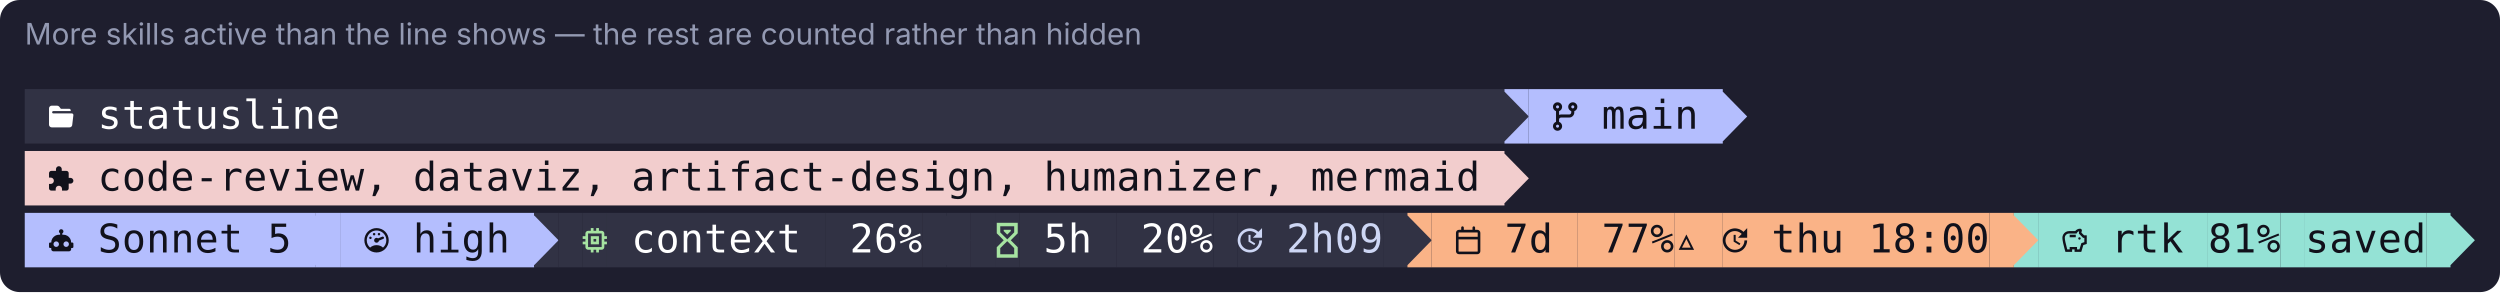
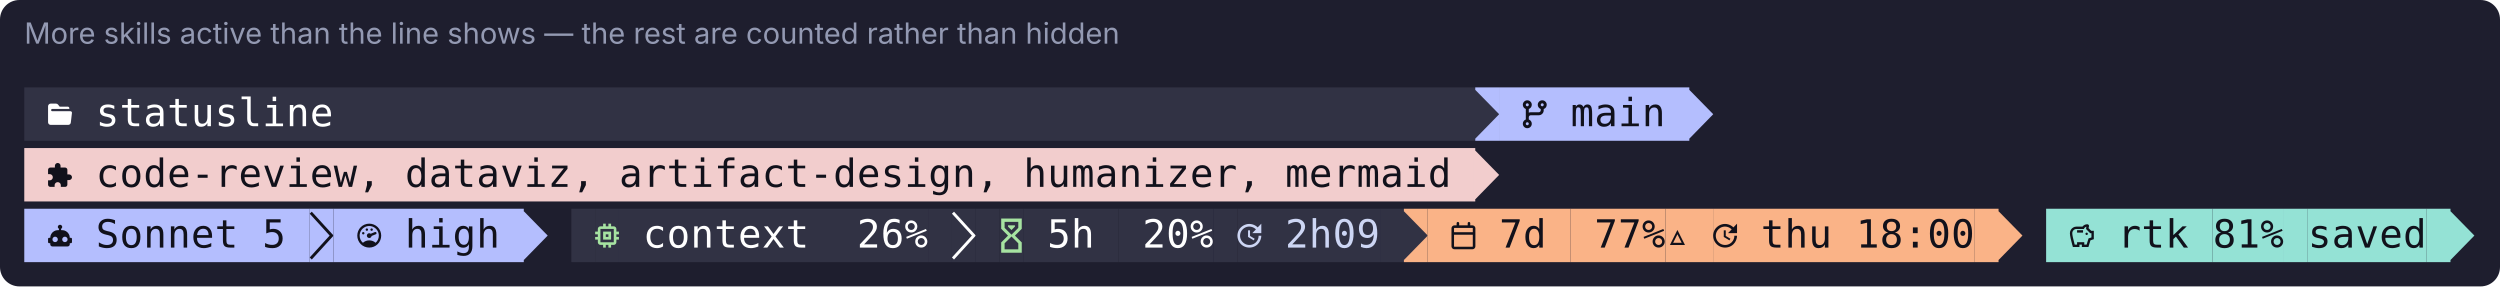
- <svg xmlns="http://www.w3.org/2000/svg" width="1010" height="118" viewBox="0 0 1010 118" role="img" aria-label="More skills active than the line shows — the rest are counted rather than hidden">
-   <rect width="1010" height="118" rx="8" fill="#1e1e2e" />
+ <svg xmlns="http://www.w3.org/2000/svg" width="1030" height="118" viewBox="0 0 1030 118" role="img" aria-label="More skills active than the line shows — the rest are counted rather than hidden">
+   <rect width="1030" height="118" rx="8" fill="#1e1e2e" />
  <text x="10" y="18" font-family="-apple-system,Segoe UI,system-ui,sans-serif" font-size="12" fill="#9399b2">More skills active than the line shows — the rest are counted rather than hidden</text>
  <rect x="10.00" y="36" width="597.80" height="22" fill="rgb(49,50,68)" />
  <path d="M133 1134H400Q466 1134 507 1080L576 989Q582 981 591 981H991Q1022 981 1045 959Q1068 936 1067 905V867H210Q187 867 170.0 850.0Q153 833 153 810Q153 786 170.0 769.0Q187 752 210 752H1123Q1154 752 1177 730Q1200 707 1199 676Q1199 670 1199 667L1144 200Q1144 144 1105.0 105.0Q1066 66 1010 66H133Q78 66 39.0 105.0Q0 144 0 200V1000Q0 1056 39.0 1095.0Q78 1134 133 1134Z" fill="rgb(255,255,255)" transform="translate(19.80 52.00) scale(0.00821 -0.00821)" />
  <text x="44.30" y="52" text-anchor="middle" font-family="ui-monospace,SFMono-Regular,Menlo,Consolas,monospace" font-size="16" fill="rgb(255,255,255)">s</text>
  <text x="54.10" y="52" text-anchor="middle" font-family="ui-monospace,SFMono-Regular,Menlo,Consolas,monospace" font-size="16" fill="rgb(255,255,255)">t</text>
  <text x="63.90" y="52" text-anchor="middle" font-family="ui-monospace,SFMono-Regular,Menlo,Consolas,monospace" font-size="16" fill="rgb(255,255,255)">a</text>
  <text x="73.70" y="52" text-anchor="middle" font-family="ui-monospace,SFMono-Regular,Menlo,Consolas,monospace" font-size="16" fill="rgb(255,255,255)">t</text>
  <text x="83.50" y="52" text-anchor="middle" font-family="ui-monospace,SFMono-Regular,Menlo,Consolas,monospace" font-size="16" fill="rgb(255,255,255)">u</text>
  <text x="93.30" y="52" text-anchor="middle" font-family="ui-monospace,SFMono-Regular,Menlo,Consolas,monospace" font-size="16" fill="rgb(255,255,255)">s</text>
  <text x="103.10" y="52" text-anchor="middle" font-family="ui-monospace,SFMono-Regular,Menlo,Consolas,monospace" font-size="16" fill="rgb(255,255,255)">l</text>
  <text x="112.90" y="52" text-anchor="middle" font-family="ui-monospace,SFMono-Regular,Menlo,Consolas,monospace" font-size="16" fill="rgb(255,255,255)">i</text>
  <text x="122.70" y="52" text-anchor="middle" font-family="ui-monospace,SFMono-Regular,Menlo,Consolas,monospace" font-size="16" fill="rgb(255,255,255)">n</text>
  <text x="132.50" y="52" text-anchor="middle" font-family="ui-monospace,SFMono-Regular,Menlo,Consolas,monospace" font-size="16" fill="rgb(255,255,255)">e</text>
  <rect x="607.80" y="36" width="9.80" height="22" fill="rgb(180,190,254)" />
  <path d="M-72 1812H13L1200 602L13 -612H-72Z" fill="rgb(49,50,68)" transform="translate(607.80 52.00) scale(0.00821 -0.00821)" />
  <rect x="617.60" y="36" width="78.40" height="22" fill="rgb(180,190,254)" />
  <path d="M750 1076Q750 1168 816.0 1234.0Q882 1300 975.0 1300.0Q1068 1300 1134.0 1234.0Q1200 1168 1200 1076Q1200 1004 1158 944Q1116 886 1049 864V800Q1049 698 976 624Q903 550 800 550H400Q359 550 329 522Q299 492 300 450V338Q366 314 408.0 256.0Q450 198 450 126Q450 32 384.0 -34.0Q318 -100 225 -100Q132 -100 66 -34Q0 32 0 126Q0 198 42.0 256.0Q84 314 150 338V864Q84 888 42.0 946.0Q0 1004 0 1076Q0 1168 66.0 1234.0Q132 1300 225.0 1300.0Q318 1300 384.0 1234.0Q450 1168 450 1076Q450 1004 408.0 946.0Q366 888 300 864V680Q348 700 400 700H800Q841 700 871.0 730.0Q901 760 900 800V864Q834 888 792.0 946.0Q750 1004 750 1076ZM225 1000Q255 1000 277.0 1022.0Q299 1044 300 1076Q300 1106 278.0 1128.0Q256 1150 225.0 1150.0Q194 1150 172.0 1128.0Q150 1106 150.0 1075.0Q150 1044 172.0 1022.0Q194 1000 225 1000ZM975 1000Q1005 1000 1027.0 1022.0Q1049 1044 1049.0 1075.0Q1049 1106 1028 1128Q1006 1150 975.0 1150.0Q944 1150 922.0 1128.0Q900 1106 900.0 1075.0Q900 1044 922.0 1022.0Q944 1000 975 1000ZM225 50Q255 50 277 72Q299 94 300 126Q300 156 278.0 178.0Q256 200 225.0 200.0Q194 200 172.0 178.0Q150 156 150.0 125.0Q150 94 172.0 72.0Q194 50 225 50Z" fill="rgb(17,17,27)" transform="translate(627.40 52.00) scale(0.00821 -0.00821)" />
  <text x="651.90" y="52" text-anchor="middle" font-family="ui-monospace,SFMono-Regular,Menlo,Consolas,monospace" font-size="16" fill="rgb(17,17,27)">m</text>
  <text x="661.70" y="52" text-anchor="middle" font-family="ui-monospace,SFMono-Regular,Menlo,Consolas,monospace" font-size="16" fill="rgb(17,17,27)">a</text>
  <text x="671.50" y="52" text-anchor="middle" font-family="ui-monospace,SFMono-Regular,Menlo,Consolas,monospace" font-size="16" fill="rgb(17,17,27)">i</text>
  <text x="681.30" y="52" text-anchor="middle" font-family="ui-monospace,SFMono-Regular,Menlo,Consolas,monospace" font-size="16" fill="rgb(17,17,27)">n</text>
  <path d="M-72 1812H13L1200 602L13 -612H-72Z" fill="rgb(180,190,254)" transform="translate(696.00 52.00) scale(0.00821 -0.00821)" />
  <rect x="10.00" y="61" width="597.80" height="22" fill="rgb(242,205,205)" />
  <path d="M1055 626H969V857Q969 903 935.5 936.5Q902 970 857 970H627V1056Q627 1115 585.5 1157.5Q544 1200 485.0 1200.0Q426 1200 384.5 1157.0Q343 1114 343 1056V970H113Q67 970 33.5 936.5Q0 903 0 857V640H86Q150 640 194.5 594.5Q239 549 239.0 484.5Q239 420 194.5 374.5Q150 329 86 329H0V112Q0 66 33.5 33.0Q67 0 113 0H329V86Q329 150 375.0 194.0Q421 238 485.0 238.0Q549 238 594.5 194.0Q640 150 640 86V0H857Q903 0 936.0 33.5Q969 67 969 112V343H1055Q1114 343 1157.0 384.5Q1200 426 1200.0 484.5Q1200 543 1157.0 584.5Q1114 626 1055 626Z" fill="rgb(17,17,27)" transform="translate(19.80 77.00) scale(0.00821 -0.00821)" />
  <text x="44.30" y="77" text-anchor="middle" font-family="ui-monospace,SFMono-Regular,Menlo,Consolas,monospace" font-size="16" fill="rgb(17,17,27)">c</text>
  <text x="54.10" y="77" text-anchor="middle" font-family="ui-monospace,SFMono-Regular,Menlo,Consolas,monospace" font-size="16" fill="rgb(17,17,27)">o</text>
  <text x="63.90" y="77" text-anchor="middle" font-family="ui-monospace,SFMono-Regular,Menlo,Consolas,monospace" font-size="16" fill="rgb(17,17,27)">d</text>
  <text x="73.70" y="77" text-anchor="middle" font-family="ui-monospace,SFMono-Regular,Menlo,Consolas,monospace" font-size="16" fill="rgb(17,17,27)">e</text>
  <text x="83.50" y="77" text-anchor="middle" font-family="ui-monospace,SFMono-Regular,Menlo,Consolas,monospace" font-size="16" fill="rgb(17,17,27)">-</text>
  <text x="93.30" y="77" text-anchor="middle" font-family="ui-monospace,SFMono-Regular,Menlo,Consolas,monospace" font-size="16" fill="rgb(17,17,27)">r</text>
  <text x="103.10" y="77" text-anchor="middle" font-family="ui-monospace,SFMono-Regular,Menlo,Consolas,monospace" font-size="16" fill="rgb(17,17,27)">e</text>
  <text x="112.90" y="77" text-anchor="middle" font-family="ui-monospace,SFMono-Regular,Menlo,Consolas,monospace" font-size="16" fill="rgb(17,17,27)">v</text>
  <text x="122.70" y="77" text-anchor="middle" font-family="ui-monospace,SFMono-Regular,Menlo,Consolas,monospace" font-size="16" fill="rgb(17,17,27)">i</text>
  <text x="132.50" y="77" text-anchor="middle" font-family="ui-monospace,SFMono-Regular,Menlo,Consolas,monospace" font-size="16" fill="rgb(17,17,27)">e</text>
  <text x="142.30" y="77" text-anchor="middle" font-family="ui-monospace,SFMono-Regular,Menlo,Consolas,monospace" font-size="16" fill="rgb(17,17,27)">w</text>
  <text x="152.10" y="77" text-anchor="middle" font-family="ui-monospace,SFMono-Regular,Menlo,Consolas,monospace" font-size="16" fill="rgb(17,17,27)">,</text>
  <text x="171.70" y="77" text-anchor="middle" font-family="ui-monospace,SFMono-Regular,Menlo,Consolas,monospace" font-size="16" fill="rgb(17,17,27)">d</text>
  <text x="181.50" y="77" text-anchor="middle" font-family="ui-monospace,SFMono-Regular,Menlo,Consolas,monospace" font-size="16" fill="rgb(17,17,27)">a</text>
  <text x="191.30" y="77" text-anchor="middle" font-family="ui-monospace,SFMono-Regular,Menlo,Consolas,monospace" font-size="16" fill="rgb(17,17,27)">t</text>
  <text x="201.10" y="77" text-anchor="middle" font-family="ui-monospace,SFMono-Regular,Menlo,Consolas,monospace" font-size="16" fill="rgb(17,17,27)">a</text>
  <text x="210.90" y="77" text-anchor="middle" font-family="ui-monospace,SFMono-Regular,Menlo,Consolas,monospace" font-size="16" fill="rgb(17,17,27)">v</text>
  <text x="220.70" y="77" text-anchor="middle" font-family="ui-monospace,SFMono-Regular,Menlo,Consolas,monospace" font-size="16" fill="rgb(17,17,27)">i</text>
  <text x="230.50" y="77" text-anchor="middle" font-family="ui-monospace,SFMono-Regular,Menlo,Consolas,monospace" font-size="16" fill="rgb(17,17,27)">z</text>
  <text x="240.30" y="77" text-anchor="middle" font-family="ui-monospace,SFMono-Regular,Menlo,Consolas,monospace" font-size="16" fill="rgb(17,17,27)">,</text>
  <text x="259.90" y="77" text-anchor="middle" font-family="ui-monospace,SFMono-Regular,Menlo,Consolas,monospace" font-size="16" fill="rgb(17,17,27)">a</text>
  <text x="269.70" y="77" text-anchor="middle" font-family="ui-monospace,SFMono-Regular,Menlo,Consolas,monospace" font-size="16" fill="rgb(17,17,27)">r</text>
  <text x="279.50" y="77" text-anchor="middle" font-family="ui-monospace,SFMono-Regular,Menlo,Consolas,monospace" font-size="16" fill="rgb(17,17,27)">t</text>
  <text x="289.30" y="77" text-anchor="middle" font-family="ui-monospace,SFMono-Regular,Menlo,Consolas,monospace" font-size="16" fill="rgb(17,17,27)">i</text>
  <text x="299.10" y="77" text-anchor="middle" font-family="ui-monospace,SFMono-Regular,Menlo,Consolas,monospace" font-size="16" fill="rgb(17,17,27)">f</text>
  <text x="308.90" y="77" text-anchor="middle" font-family="ui-monospace,SFMono-Regular,Menlo,Consolas,monospace" font-size="16" fill="rgb(17,17,27)">a</text>
  <text x="318.70" y="77" text-anchor="middle" font-family="ui-monospace,SFMono-Regular,Menlo,Consolas,monospace" font-size="16" fill="rgb(17,17,27)">c</text>
  <text x="328.50" y="77" text-anchor="middle" font-family="ui-monospace,SFMono-Regular,Menlo,Consolas,monospace" font-size="16" fill="rgb(17,17,27)">t</text>
  <text x="338.30" y="77" text-anchor="middle" font-family="ui-monospace,SFMono-Regular,Menlo,Consolas,monospace" font-size="16" fill="rgb(17,17,27)">-</text>
  <text x="348.10" y="77" text-anchor="middle" font-family="ui-monospace,SFMono-Regular,Menlo,Consolas,monospace" font-size="16" fill="rgb(17,17,27)">d</text>
  <text x="357.90" y="77" text-anchor="middle" font-family="ui-monospace,SFMono-Regular,Menlo,Consolas,monospace" font-size="16" fill="rgb(17,17,27)">e</text>
  <text x="367.70" y="77" text-anchor="middle" font-family="ui-monospace,SFMono-Regular,Menlo,Consolas,monospace" font-size="16" fill="rgb(17,17,27)">s</text>
  <text x="377.50" y="77" text-anchor="middle" font-family="ui-monospace,SFMono-Regular,Menlo,Consolas,monospace" font-size="16" fill="rgb(17,17,27)">i</text>
  <text x="387.30" y="77" text-anchor="middle" font-family="ui-monospace,SFMono-Regular,Menlo,Consolas,monospace" font-size="16" fill="rgb(17,17,27)">g</text>
  <text x="397.10" y="77" text-anchor="middle" font-family="ui-monospace,SFMono-Regular,Menlo,Consolas,monospace" font-size="16" fill="rgb(17,17,27)">n</text>
  <text x="406.90" y="77" text-anchor="middle" font-family="ui-monospace,SFMono-Regular,Menlo,Consolas,monospace" font-size="16" fill="rgb(17,17,27)">,</text>
  <text x="426.50" y="77" text-anchor="middle" font-family="ui-monospace,SFMono-Regular,Menlo,Consolas,monospace" font-size="16" fill="rgb(17,17,27)">h</text>
  <text x="436.30" y="77" text-anchor="middle" font-family="ui-monospace,SFMono-Regular,Menlo,Consolas,monospace" font-size="16" fill="rgb(17,17,27)">u</text>
  <text x="446.10" y="77" text-anchor="middle" font-family="ui-monospace,SFMono-Regular,Menlo,Consolas,monospace" font-size="16" fill="rgb(17,17,27)">m</text>
  <text x="455.90" y="77" text-anchor="middle" font-family="ui-monospace,SFMono-Regular,Menlo,Consolas,monospace" font-size="16" fill="rgb(17,17,27)">a</text>
  <text x="465.70" y="77" text-anchor="middle" font-family="ui-monospace,SFMono-Regular,Menlo,Consolas,monospace" font-size="16" fill="rgb(17,17,27)">n</text>
  <text x="475.50" y="77" text-anchor="middle" font-family="ui-monospace,SFMono-Regular,Menlo,Consolas,monospace" font-size="16" fill="rgb(17,17,27)">i</text>
  <text x="485.30" y="77" text-anchor="middle" font-family="ui-monospace,SFMono-Regular,Menlo,Consolas,monospace" font-size="16" fill="rgb(17,17,27)">z</text>
  <text x="495.10" y="77" text-anchor="middle" font-family="ui-monospace,SFMono-Regular,Menlo,Consolas,monospace" font-size="16" fill="rgb(17,17,27)">e</text>
  <text x="504.90" y="77" text-anchor="middle" font-family="ui-monospace,SFMono-Regular,Menlo,Consolas,monospace" font-size="16" fill="rgb(17,17,27)">r</text>
  <text x="514.70" y="77" text-anchor="middle" font-family="ui-monospace,SFMono-Regular,Menlo,Consolas,monospace" font-size="16" fill="rgb(17,17,27)">,</text>
  <text x="534.30" y="77" text-anchor="middle" font-family="ui-monospace,SFMono-Regular,Menlo,Consolas,monospace" font-size="16" fill="rgb(17,17,27)">m</text>
  <text x="544.10" y="77" text-anchor="middle" font-family="ui-monospace,SFMono-Regular,Menlo,Consolas,monospace" font-size="16" fill="rgb(17,17,27)">e</text>
  <text x="553.90" y="77" text-anchor="middle" font-family="ui-monospace,SFMono-Regular,Menlo,Consolas,monospace" font-size="16" fill="rgb(17,17,27)">r</text>
  <text x="563.70" y="77" text-anchor="middle" font-family="ui-monospace,SFMono-Regular,Menlo,Consolas,monospace" font-size="16" fill="rgb(17,17,27)">m</text>
  <text x="573.50" y="77" text-anchor="middle" font-family="ui-monospace,SFMono-Regular,Menlo,Consolas,monospace" font-size="16" fill="rgb(17,17,27)">a</text>
  <text x="583.30" y="77" text-anchor="middle" font-family="ui-monospace,SFMono-Regular,Menlo,Consolas,monospace" font-size="16" fill="rgb(17,17,27)">i</text>
  <text x="593.10" y="77" text-anchor="middle" font-family="ui-monospace,SFMono-Regular,Menlo,Consolas,monospace" font-size="16" fill="rgb(17,17,27)">d</text>
  <path d="M-72 1812H13L1200 602L13 -612H-72Z" fill="rgb(242,205,205)" transform="translate(607.80 77.00) scale(0.00821 -0.00821)" />
  <rect x="10.00" y="86" width="117.60" height="22" fill="rgb(180,190,254)" />
  <path d="M600 1144Q646 1144 678.0 1112.0Q710 1080 710 1037Q710 1006 694.0 980.5Q678 955 654 943V874H710Q812 874 900.0 821.5Q988 769 1039.0 682.0Q1090 595 1090 490H1144Q1166 490 1183.0 475.0Q1200 460 1200 437V274Q1200 251 1183.0 235.5Q1166 220 1144 220H1090V164Q1090 120 1058.0 88.0Q1026 56 980 56H220Q174 56 142.0 88.0Q110 120 110 164V220H56Q34 220 17.0 235.0Q0 250 0 274V437Q0 460 16.0 475.0Q32 490 56 490H110Q110 595 161.0 682.0Q212 769 300.0 821.5Q388 874 490 874H546V943Q522 956 506.0 981.0Q490 1006 490 1037Q490 1081 522.0 1112.5Q554 1144 600 1144ZM354 546Q298 546 259.0 505.5Q220 465 220.0 409.0Q220 353 259.0 313.5Q298 274 354.0 274.0Q410 274 450.0 313.5Q490 353 490.0 409.0Q490 465 450.0 505.5Q410 546 354 546ZM846 546Q790 546 750.0 505.5Q710 465 710.0 409.0Q710 353 749.0 313.5Q788 274 844.0 274.0Q900 274 940.0 313.5Q980 353 980.0 409.0Q980 465 941.0 505.5Q902 546 846 546Z" fill="rgb(17,17,27)" transform="translate(19.80 102.00) scale(0.00821 -0.00821)" />
  <text x="44.30" y="102" text-anchor="middle" font-family="ui-monospace,SFMono-Regular,Menlo,Consolas,monospace" font-size="16" fill="rgb(17,17,27)">S</text>
  <text x="54.10" y="102" text-anchor="middle" font-family="ui-monospace,SFMono-Regular,Menlo,Consolas,monospace" font-size="16" fill="rgb(17,17,27)">o</text>
  <text x="63.90" y="102" text-anchor="middle" font-family="ui-monospace,SFMono-Regular,Menlo,Consolas,monospace" font-size="16" fill="rgb(17,17,27)">n</text>
  <text x="73.70" y="102" text-anchor="middle" font-family="ui-monospace,SFMono-Regular,Menlo,Consolas,monospace" font-size="16" fill="rgb(17,17,27)">n</text>
  <text x="83.50" y="102" text-anchor="middle" font-family="ui-monospace,SFMono-Regular,Menlo,Consolas,monospace" font-size="16" fill="rgb(17,17,27)">e</text>
  <text x="93.30" y="102" text-anchor="middle" font-family="ui-monospace,SFMono-Regular,Menlo,Consolas,monospace" font-size="16" fill="rgb(17,17,27)">t</text>
  <text x="112.90" y="102" text-anchor="middle" font-family="ui-monospace,SFMono-Regular,Menlo,Consolas,monospace" font-size="16" fill="rgb(17,17,27)">5</text>
  <rect x="127.60" y="86" width="9.80" height="22" fill="rgb(180,190,254)" />
-   <path d="M-72 1812H13L1200 602L13 -612H-72Z" fill="rgb(180,190,254)" transform="translate(127.60 102.00) scale(0.00821 -0.00821)" />
+   <path d="M0 1700 104 1800 1199 602 104 -600 0 -496 1000 602Z" fill="rgb(17,17,27)" transform="translate(127.60 102.00) scale(0.00821 -0.00821)" />
  <rect x="137.40" y="86" width="78.40" height="22" fill="rgb(180,190,254)" />
  <path d="M600 1200Q482 1200 370.5 1155.0Q259 1110 174.5 1025.5Q90 941 45.0 829.5Q0 718 0.0 599.5Q0 481 45.0 370.0Q90 259 174.5 174.5Q259 90 370.5 45.0Q482 0 600.0 0.0Q718 0 829.5 45.0Q941 90 1025.0 174.5Q1109 259 1154.5 370.0Q1200 481 1200.0 599.5Q1200 718 1154.5 829.5Q1109 941 1025.0 1025.5Q941 1110 829.5 1155.0Q718 1200 600 1200ZM600 1082Q729 1082 840.5 1017.0Q952 952 1016.5 840.5Q1081 729 1081 600Q1081 493 1039.0 400.0Q997 307 918 240Q856 299 773.0 330.0Q690 361 600 361Q420 361 282 240Q203 307 161.0 400.0Q119 493 119 600Q119 729 183.5 840.5Q248 952 359.5 1017.0Q471 1082 600 1082ZM479 961Q454 961 437.0 944.0Q420 927 420.0 901.5Q420 876 437.0 858.0Q454 840 479.5 840.0Q505 840 523.0 858.0Q541 876 541.0 901.5Q541 927 522.5 944.0Q504 961 479 961ZM721 961Q696 961 677.5 944.0Q659 927 659.0 901.5Q659 876 677.0 858.0Q695 840 720.5 840.0Q746 840 763.0 858.0Q780 876 780.0 901.5Q780 927 763.0 944.0Q746 961 721 961ZM907 783Q899 783 885 780L673 693Q648 713 615.5 718.5Q583 724 555 710Q510 693 490.5 646.5Q471 600 489.0 555.0Q507 510 553.5 490.0Q600 470 645 490Q676 501 695.5 526.5Q715 552 721 583L930 668Q952 676 962.0 700.0Q972 724 963 746Q955 763 939.5 773.0Q924 783 907 783ZM298 780Q273 780 256.5 763.0Q240 746 240.0 721.0Q240 696 256.5 677.5Q273 659 298.5 659.0Q324 659 342.0 677.5Q360 696 360.0 721.0Q360 746 341.5 763.0Q323 780 298 780Z" fill="rgb(17,17,27)" transform="translate(147.20 102.00) scale(0.00821 -0.00821)" />
  <text x="171.70" y="102" text-anchor="middle" font-family="ui-monospace,SFMono-Regular,Menlo,Consolas,monospace" font-size="16" fill="rgb(17,17,27)">h</text>
  <text x="181.50" y="102" text-anchor="middle" font-family="ui-monospace,SFMono-Regular,Menlo,Consolas,monospace" font-size="16" fill="rgb(17,17,27)">i</text>
  <text x="191.30" y="102" text-anchor="middle" font-family="ui-monospace,SFMono-Regular,Menlo,Consolas,monospace" font-size="16" fill="rgb(17,17,27)">g</text>
  <text x="201.10" y="102" text-anchor="middle" font-family="ui-monospace,SFMono-Regular,Menlo,Consolas,monospace" font-size="16" fill="rgb(17,17,27)">h</text>
-   <rect x="215.80" y="86" width="9.80" height="22" fill="rgb(49,50,68)" />
  <path d="M-72 1812H13L1200 602L13 -612H-72Z" fill="rgb(180,190,254)" transform="translate(215.80 102.00) scale(0.00821 -0.00821)" />
-   <rect x="225.60" y="86" width="9.80" height="22" fill="rgb(49,50,68)" />
  <rect x="235.40" y="86" width="9.80" height="22" fill="rgb(49,50,68)" />
-   <path d="M935 266H265V935H935ZM1200 666V800H1065V935Q1065 988 1026.0 1027.0Q987 1066 935 1066H800Q800 1065 800 1200H665V1066H534Q534 1065 534 1200H400V1066H265Q212 1066 173.5 1027.0Q135 988 135 935V800H0V666H135V534H0Q0 535 0 401H135V266Q135 213 174.0 174.0Q213 135 265 135H400V0H534V135H665V0H800V135H935Q988 135 1026.5 174.0Q1065 213 1065 266V401H1200V534H1065V666ZM665 534H534V666H665ZM800 800H400Q400 801 400 401H800Z" fill="rgb(166,227,161)" transform="translate(235.40 102.00) scale(0.00821 -0.00821)" />
-   <rect x="245.20" y="86" width="88.20" height="22" fill="rgb(49,50,68)" />
-   <text x="259.90" y="102" text-anchor="middle" font-family="ui-monospace,SFMono-Regular,Menlo,Consolas,monospace" font-size="16" fill="rgb(255,255,255)">c</text>
-   <text x="269.70" y="102" text-anchor="middle" font-family="ui-monospace,SFMono-Regular,Menlo,Consolas,monospace" font-size="16" fill="rgb(255,255,255)">o</text>
-   <text x="279.50" y="102" text-anchor="middle" font-family="ui-monospace,SFMono-Regular,Menlo,Consolas,monospace" font-size="16" fill="rgb(255,255,255)">n</text>
-   <text x="289.30" y="102" text-anchor="middle" font-family="ui-monospace,SFMono-Regular,Menlo,Consolas,monospace" font-size="16" fill="rgb(255,255,255)">t</text>
-   <text x="299.10" y="102" text-anchor="middle" font-family="ui-monospace,SFMono-Regular,Menlo,Consolas,monospace" font-size="16" fill="rgb(255,255,255)">e</text>
-   <text x="308.90" y="102" text-anchor="middle" font-family="ui-monospace,SFMono-Regular,Menlo,Consolas,monospace" font-size="16" fill="rgb(255,255,255)">x</text>
-   <text x="318.70" y="102" text-anchor="middle" font-family="ui-monospace,SFMono-Regular,Menlo,Consolas,monospace" font-size="16" fill="rgb(255,255,255)">t</text>
-   <rect x="333.40" y="86" width="39.20" height="22" fill="rgb(49,50,68)" />
-   <text x="348.10" y="102" text-anchor="middle" font-family="ui-monospace,SFMono-Regular,Menlo,Consolas,monospace" font-size="16" fill="rgb(255,255,255)">2</text>
-   <text x="357.90" y="102" text-anchor="middle" font-family="ui-monospace,SFMono-Regular,Menlo,Consolas,monospace" font-size="16" fill="rgb(255,255,255)">6</text>
-   <text x="367.70" y="102" text-anchor="middle" font-family="ui-monospace,SFMono-Regular,Menlo,Consolas,monospace" font-size="16" fill="rgb(255,255,255)">%</text>
-   <rect x="372.60" y="86" width="9.80" height="22" fill="rgb(49,50,68)" />
+   <rect x="245.20" y="86" width="9.80" height="22" fill="rgb(49,50,68)" />
+   <path d="M935 266H265V935H935ZM1200 666V800H1065V935Q1065 988 1026.0 1027.0Q987 1066 935 1066H800Q800 1065 800 1200H665V1066H534Q534 1065 534 1200H400V1066H265Q212 1066 173.5 1027.0Q135 988 135 935V800H0V666H135V534H0Q0 535 0 401H135V266Q135 213 174.0 174.0Q213 135 265 135H400V0H534V135H665V0H800V135H935Q988 135 1026.5 174.0Q1065 213 1065 266V401H1200V534H1065V666ZM665 534H534V666H665ZM800 800H400Q400 801 400 401H800Z" fill="rgb(166,227,161)" transform="translate(245.20 102.00) scale(0.00821 -0.00821)" />
+   <rect x="255.00" y="86" width="88.20" height="22" fill="rgb(49,50,68)" />
+   <text x="269.70" y="102" text-anchor="middle" font-family="ui-monospace,SFMono-Regular,Menlo,Consolas,monospace" font-size="16" fill="rgb(255,255,255)">c</text>
+   <text x="279.50" y="102" text-anchor="middle" font-family="ui-monospace,SFMono-Regular,Menlo,Consolas,monospace" font-size="16" fill="rgb(255,255,255)">o</text>
+   <text x="289.30" y="102" text-anchor="middle" font-family="ui-monospace,SFMono-Regular,Menlo,Consolas,monospace" font-size="16" fill="rgb(255,255,255)">n</text>
+   <text x="299.10" y="102" text-anchor="middle" font-family="ui-monospace,SFMono-Regular,Menlo,Consolas,monospace" font-size="16" fill="rgb(255,255,255)">t</text>
+   <text x="308.90" y="102" text-anchor="middle" font-family="ui-monospace,SFMono-Regular,Menlo,Consolas,monospace" font-size="16" fill="rgb(255,255,255)">e</text>
+   <text x="318.70" y="102" text-anchor="middle" font-family="ui-monospace,SFMono-Regular,Menlo,Consolas,monospace" font-size="16" fill="rgb(255,255,255)">x</text>
+   <text x="328.50" y="102" text-anchor="middle" font-family="ui-monospace,SFMono-Regular,Menlo,Consolas,monospace" font-size="16" fill="rgb(255,255,255)">t</text>
+   <rect x="343.20" y="86" width="39.20" height="22" fill="rgb(49,50,68)" />
+   <text x="357.90" y="102" text-anchor="middle" font-family="ui-monospace,SFMono-Regular,Menlo,Consolas,monospace" font-size="16" fill="rgb(255,255,255)">2</text>
+   <text x="367.70" y="102" text-anchor="middle" font-family="ui-monospace,SFMono-Regular,Menlo,Consolas,monospace" font-size="16" fill="rgb(255,255,255)">6</text>
+   <text x="377.50" y="102" text-anchor="middle" font-family="ui-monospace,SFMono-Regular,Menlo,Consolas,monospace" font-size="16" fill="rgb(255,255,255)">%</text>
  <rect x="382.40" y="86" width="9.80" height="22" fill="rgb(49,50,68)" />
-   <path d="M-72 1812H13L1200 602L13 -612H-72Z" fill="rgb(49,50,68)" transform="translate(382.40 102.00) scale(0.00821 -0.00821)" />
  <rect x="392.20" y="86" width="9.80" height="22" fill="rgb(49,50,68)" />
+   <path d="M0 1700 104 1800 1199 602 104 -600 0 -496 1000 602Z" fill="rgb(255,255,255)" transform="translate(392.20 102.00) scale(0.00821 -0.00821)" />
  <rect x="402.00" y="86" width="9.80" height="22" fill="rgb(49,50,68)" />
-   <path d="M84 1459H1116V943L774 600Q772 600 1116 258V-259H84V258L426 600Q428 600 84 943ZM942 214 600 556 256 214V-89H942ZM600 645 942 988V1291H256V988ZM426 1117H774V1053L600 879L426 1053Z" fill="rgb(166,227,161)" transform="translate(402.00 102.00) scale(0.00821 -0.00821)" />
-   <rect x="411.80" y="86" width="39.20" height="22" fill="rgb(49,50,68)" />
-   <text x="426.50" y="102" text-anchor="middle" font-family="ui-monospace,SFMono-Regular,Menlo,Consolas,monospace" font-size="16" fill="rgb(255,255,255)">5</text>
-   <text x="436.30" y="102" text-anchor="middle" font-family="ui-monospace,SFMono-Regular,Menlo,Consolas,monospace" font-size="16" fill="rgb(255,255,255)">h</text>
-   <rect x="451.00" y="86" width="39.20" height="22" fill="rgb(49,50,68)" />
-   <text x="465.70" y="102" text-anchor="middle" font-family="ui-monospace,SFMono-Regular,Menlo,Consolas,monospace" font-size="16" fill="rgb(255,255,255)">2</text>
-   <text x="475.50" y="102" text-anchor="middle" font-family="ui-monospace,SFMono-Regular,Menlo,Consolas,monospace" font-size="16" fill="rgb(255,255,255)">0</text>
-   <text x="485.30" y="102" text-anchor="middle" font-family="ui-monospace,SFMono-Regular,Menlo,Consolas,monospace" font-size="16" fill="rgb(255,255,255)">%</text>
-   <rect x="490.20" y="86" width="9.80" height="22" fill="rgb(49,50,68)" />
-   <rect x="500.00" y="86" width="58.80" height="22" fill="rgb(49,50,68)" />
-   <path d="M1201 725H748L932 912Q842 1002 721.5 1035.5Q601 1069 482.5 1039.0Q364 1009 273.0 920.0Q182 831 150.5 712.5Q119 594 150.5 475.0Q182 356 273.0 266.5Q364 177 482.5 146.0Q601 115 721.0 146.0Q841 177 932 265Q1067 403 1066 594H1201Q1201 488 1157 378Q1110 256 1026 174Q910 58 755.5 19.0Q601 -20 446.5 19.0Q292 58 178.0 172.5Q64 287 23.0 440.5Q-18 594 21.0 747.0Q60 900 176.0 1012.5Q292 1125 445.0 1166.0Q598 1207 751.0 1166.0Q904 1125 1019 1013L1201 1200ZM635 866V584L867 443L820 362L535 534V866Z" fill="rgb(205,214,244)" transform="translate(500.00 102.00) scale(0.00821 -0.00821)" />
-   <text x="524.50" y="102" text-anchor="middle" font-family="ui-monospace,SFMono-Regular,Menlo,Consolas,monospace" font-size="16" fill="rgb(205,214,244)">2</text>
-   <text x="534.30" y="102" text-anchor="middle" font-family="ui-monospace,SFMono-Regular,Menlo,Consolas,monospace" font-size="16" fill="rgb(205,214,244)">h</text>
-   <text x="544.10" y="102" text-anchor="middle" font-family="ui-monospace,SFMono-Regular,Menlo,Consolas,monospace" font-size="16" fill="rgb(205,214,244)">0</text>
-   <text x="553.90" y="102" text-anchor="middle" font-family="ui-monospace,SFMono-Regular,Menlo,Consolas,monospace" font-size="16" fill="rgb(205,214,244)">9</text>
-   <rect x="558.80" y="86" width="9.80" height="22" fill="rgb(49,50,68)" />
-   <rect x="568.60" y="86" width="9.80" height="22" fill="rgb(250,179,135)" />
-   <path d="M-72 1812H13L1200 602L13 -612H-72Z" fill="rgb(49,50,68)" transform="translate(568.60 102.00) scale(0.00821 -0.00821)" />
-   <rect x="578.40" y="86" width="58.80" height="22" fill="rgb(250,179,135)" />
-   <path d="M387 1222V1115H815V1222Q815 1249 835 1267Q853 1286 879.0 1286.0Q905 1286 924.0 1267.0Q943 1248 943 1222V1115H1051Q1113 1115 1157.0 1071.0Q1201 1027 1201 965V64Q1201 1 1157 -42Q1113 -86 1051 -85H151Q89 -85 45 -42Q1 2 1 64V965Q1 1028 45 1071Q89 1115 151 1115H259V1222Q259 1249 277 1267Q297 1286 323.0 1286.0Q349 1286 368.0 1267.0Q387 1248 387 1222ZM129 643V64Q129 55 135.0 49.0Q141 43 151 43H1051Q1059 43 1067 49Q1071 55 1071 64V643ZM1051 986H151Q143 986 135 980Q129 974 129 965V771H1071V965Q1071 974 1067 980Q1059 986 1051 986Z" fill="rgb(17,17,27)" transform="translate(588.20 102.00) scale(0.00821 -0.00821)" />
-   <text x="612.70" y="102" text-anchor="middle" font-family="ui-monospace,SFMono-Regular,Menlo,Consolas,monospace" font-size="16" fill="rgb(17,17,27)">7</text>
-   <text x="622.50" y="102" text-anchor="middle" font-family="ui-monospace,SFMono-Regular,Menlo,Consolas,monospace" font-size="16" fill="rgb(17,17,27)">d</text>
-   <rect x="637.20" y="86" width="39.20" height="22" fill="rgb(250,179,135)" />
-   <text x="651.90" y="102" text-anchor="middle" font-family="ui-monospace,SFMono-Regular,Menlo,Consolas,monospace" font-size="16" fill="rgb(17,17,27)">7</text>
+   <rect x="411.80" y="86" width="9.80" height="22" fill="rgb(49,50,68)" />
+   <path d="M84 1459H1116V943L774 600Q772 600 1116 258V-259H84V258L426 600Q428 600 84 943ZM942 214 600 556 256 214V-89H942ZM600 645 942 988V1291H256V988ZM426 1117H774V1053L600 879L426 1053Z" fill="rgb(166,227,161)" transform="translate(411.80 102.00) scale(0.00821 -0.00821)" />
+   <rect x="421.60" y="86" width="39.20" height="22" fill="rgb(49,50,68)" />
+   <text x="436.30" y="102" text-anchor="middle" font-family="ui-monospace,SFMono-Regular,Menlo,Consolas,monospace" font-size="16" fill="rgb(255,255,255)">5</text>
+   <text x="446.10" y="102" text-anchor="middle" font-family="ui-monospace,SFMono-Regular,Menlo,Consolas,monospace" font-size="16" fill="rgb(255,255,255)">h</text>
+   <rect x="460.80" y="86" width="39.20" height="22" fill="rgb(49,50,68)" />
+   <text x="475.50" y="102" text-anchor="middle" font-family="ui-monospace,SFMono-Regular,Menlo,Consolas,monospace" font-size="16" fill="rgb(255,255,255)">2</text>
+   <text x="485.30" y="102" text-anchor="middle" font-family="ui-monospace,SFMono-Regular,Menlo,Consolas,monospace" font-size="16" fill="rgb(255,255,255)">0</text>
+   <text x="495.10" y="102" text-anchor="middle" font-family="ui-monospace,SFMono-Regular,Menlo,Consolas,monospace" font-size="16" fill="rgb(255,255,255)">%</text>
+   <rect x="500.00" y="86" width="9.80" height="22" fill="rgb(49,50,68)" />
+   <rect x="509.80" y="86" width="58.80" height="22" fill="rgb(49,50,68)" />
+   <path d="M1201 725H748L932 912Q842 1002 721.5 1035.5Q601 1069 482.5 1039.0Q364 1009 273.0 920.0Q182 831 150.5 712.5Q119 594 150.5 475.0Q182 356 273.0 266.5Q364 177 482.5 146.0Q601 115 721.0 146.0Q841 177 932 265Q1067 403 1066 594H1201Q1201 488 1157 378Q1110 256 1026 174Q910 58 755.5 19.0Q601 -20 446.5 19.0Q292 58 178.0 172.5Q64 287 23.0 440.5Q-18 594 21.0 747.0Q60 900 176.0 1012.5Q292 1125 445.0 1166.0Q598 1207 751.0 1166.0Q904 1125 1019 1013L1201 1200ZM635 866V584L867 443L820 362L535 534V866Z" fill="rgb(205,214,244)" transform="translate(509.80 102.00) scale(0.00821 -0.00821)" />
+   <text x="534.30" y="102" text-anchor="middle" font-family="ui-monospace,SFMono-Regular,Menlo,Consolas,monospace" font-size="16" fill="rgb(205,214,244)">2</text>
+   <text x="544.10" y="102" text-anchor="middle" font-family="ui-monospace,SFMono-Regular,Menlo,Consolas,monospace" font-size="16" fill="rgb(205,214,244)">h</text>
+   <text x="553.90" y="102" text-anchor="middle" font-family="ui-monospace,SFMono-Regular,Menlo,Consolas,monospace" font-size="16" fill="rgb(205,214,244)">0</text>
+   <text x="563.70" y="102" text-anchor="middle" font-family="ui-monospace,SFMono-Regular,Menlo,Consolas,monospace" font-size="16" fill="rgb(205,214,244)">9</text>
+   <rect x="568.60" y="86" width="9.80" height="22" fill="rgb(49,50,68)" />
+   <rect x="578.40" y="86" width="9.80" height="22" fill="rgb(250,179,135)" />
+   <path d="M-72 1812H13L1200 602L13 -612H-72Z" fill="rgb(49,50,68)" transform="translate(578.40 102.00) scale(0.00821 -0.00821)" />
+   <rect x="588.20" y="86" width="58.80" height="22" fill="rgb(250,179,135)" />
+   <path d="M387 1222V1115H815V1222Q815 1249 835 1267Q853 1286 879.0 1286.0Q905 1286 924.0 1267.0Q943 1248 943 1222V1115H1051Q1113 1115 1157.0 1071.0Q1201 1027 1201 965V64Q1201 1 1157 -42Q1113 -86 1051 -85H151Q89 -85 45 -42Q1 2 1 64V965Q1 1028 45 1071Q89 1115 151 1115H259V1222Q259 1249 277 1267Q297 1286 323.0 1286.0Q349 1286 368.0 1267.0Q387 1248 387 1222ZM129 643V64Q129 55 135.0 49.0Q141 43 151 43H1051Q1059 43 1067 49Q1071 55 1071 64V643ZM1051 986H151Q143 986 135 980Q129 974 129 965V771H1071V965Q1071 974 1067 980Q1059 986 1051 986Z" fill="rgb(17,17,27)" transform="translate(598.00 102.00) scale(0.00821 -0.00821)" />
+   <text x="622.50" y="102" text-anchor="middle" font-family="ui-monospace,SFMono-Regular,Menlo,Consolas,monospace" font-size="16" fill="rgb(17,17,27)">7</text>
+   <text x="632.30" y="102" text-anchor="middle" font-family="ui-monospace,SFMono-Regular,Menlo,Consolas,monospace" font-size="16" fill="rgb(17,17,27)">d</text>
+   <rect x="647.00" y="86" width="39.20" height="22" fill="rgb(250,179,135)" />
  <text x="661.70" y="102" text-anchor="middle" font-family="ui-monospace,SFMono-Regular,Menlo,Consolas,monospace" font-size="16" fill="rgb(17,17,27)">7</text>
-   <text x="671.50" y="102" text-anchor="middle" font-family="ui-monospace,SFMono-Regular,Menlo,Consolas,monospace" font-size="16" fill="rgb(17,17,27)">%</text>
-   <rect x="676.40" y="86" width="19.60" height="22" fill="rgb(250,179,135)" />
-   <text x="681.30" y="102" text-anchor="middle" font-family="ui-monospace,SFMono-Regular,Menlo,Consolas,monospace" font-size="16" fill="rgb(17,17,27)">▵</text>
-   <rect x="696.00" y="86" width="107.80" height="22" fill="rgb(250,179,135)" />
-   <path d="M1201 725H748L932 912Q842 1002 721.5 1035.5Q601 1069 482.5 1039.0Q364 1009 273.0 920.0Q182 831 150.5 712.5Q119 594 150.5 475.0Q182 356 273.0 266.5Q364 177 482.5 146.0Q601 115 721.0 146.0Q841 177 932 265Q1067 403 1066 594H1201Q1201 488 1157 378Q1110 256 1026 174Q910 58 755.5 19.0Q601 -20 446.5 19.0Q292 58 178.0 172.5Q64 287 23.0 440.5Q-18 594 21.0 747.0Q60 900 176.0 1012.5Q292 1125 445.0 1166.0Q598 1207 751.0 1166.0Q904 1125 1019 1013L1201 1200ZM635 866V584L867 443L820 362L535 534V866Z" fill="rgb(17,17,27)" transform="translate(696.00 102.00) scale(0.00821 -0.00821)" />
-   <text x="720.50" y="102" text-anchor="middle" font-family="ui-monospace,SFMono-Regular,Menlo,Consolas,monospace" font-size="16" fill="rgb(17,17,27)">t</text>
-   <text x="730.30" y="102" text-anchor="middle" font-family="ui-monospace,SFMono-Regular,Menlo,Consolas,monospace" font-size="16" fill="rgb(17,17,27)">h</text>
-   <text x="740.10" y="102" text-anchor="middle" font-family="ui-monospace,SFMono-Regular,Menlo,Consolas,monospace" font-size="16" fill="rgb(17,17,27)">u</text>
-   <text x="759.70" y="102" text-anchor="middle" font-family="ui-monospace,SFMono-Regular,Menlo,Consolas,monospace" font-size="16" fill="rgb(17,17,27)">1</text>
-   <text x="769.50" y="102" text-anchor="middle" font-family="ui-monospace,SFMono-Regular,Menlo,Consolas,monospace" font-size="16" fill="rgb(17,17,27)">8</text>
-   <text x="779.30" y="102" text-anchor="middle" font-family="ui-monospace,SFMono-Regular,Menlo,Consolas,monospace" font-size="16" fill="rgb(17,17,27)">:</text>
-   <text x="789.10" y="102" text-anchor="middle" font-family="ui-monospace,SFMono-Regular,Menlo,Consolas,monospace" font-size="16" fill="rgb(17,17,27)">0</text>
+   <text x="671.50" y="102" text-anchor="middle" font-family="ui-monospace,SFMono-Regular,Menlo,Consolas,monospace" font-size="16" fill="rgb(17,17,27)">7</text>
+   <text x="681.30" y="102" text-anchor="middle" font-family="ui-monospace,SFMono-Regular,Menlo,Consolas,monospace" font-size="16" fill="rgb(17,17,27)">%</text>
+   <rect x="686.20" y="86" width="19.60" height="22" fill="rgb(250,179,135)" />
+   <text x="691.10" y="102" text-anchor="middle" font-family="ui-monospace,SFMono-Regular,Menlo,Consolas,monospace" font-size="16" fill="rgb(17,17,27)">▵</text>
+   <rect x="705.80" y="86" width="107.80" height="22" fill="rgb(250,179,135)" />
+   <path d="M1201 725H748L932 912Q842 1002 721.5 1035.5Q601 1069 482.5 1039.0Q364 1009 273.0 920.0Q182 831 150.5 712.5Q119 594 150.5 475.0Q182 356 273.0 266.5Q364 177 482.5 146.0Q601 115 721.0 146.0Q841 177 932 265Q1067 403 1066 594H1201Q1201 488 1157 378Q1110 256 1026 174Q910 58 755.5 19.0Q601 -20 446.5 19.0Q292 58 178.0 172.5Q64 287 23.0 440.5Q-18 594 21.0 747.0Q60 900 176.0 1012.5Q292 1125 445.0 1166.0Q598 1207 751.0 1166.0Q904 1125 1019 1013L1201 1200ZM635 866V584L867 443L820 362L535 534V866Z" fill="rgb(17,17,27)" transform="translate(705.80 102.00) scale(0.00821 -0.00821)" />
+   <text x="730.30" y="102" text-anchor="middle" font-family="ui-monospace,SFMono-Regular,Menlo,Consolas,monospace" font-size="16" fill="rgb(17,17,27)">t</text>
+   <text x="740.10" y="102" text-anchor="middle" font-family="ui-monospace,SFMono-Regular,Menlo,Consolas,monospace" font-size="16" fill="rgb(17,17,27)">h</text>
+   <text x="749.90" y="102" text-anchor="middle" font-family="ui-monospace,SFMono-Regular,Menlo,Consolas,monospace" font-size="16" fill="rgb(17,17,27)">u</text>
+   <text x="769.50" y="102" text-anchor="middle" font-family="ui-monospace,SFMono-Regular,Menlo,Consolas,monospace" font-size="16" fill="rgb(17,17,27)">1</text>
+   <text x="779.30" y="102" text-anchor="middle" font-family="ui-monospace,SFMono-Regular,Menlo,Consolas,monospace" font-size="16" fill="rgb(17,17,27)">8</text>
+   <text x="789.10" y="102" text-anchor="middle" font-family="ui-monospace,SFMono-Regular,Menlo,Consolas,monospace" font-size="16" fill="rgb(17,17,27)">:</text>
  <text x="798.90" y="102" text-anchor="middle" font-family="ui-monospace,SFMono-Regular,Menlo,Consolas,monospace" font-size="16" fill="rgb(17,17,27)">0</text>
-   <rect x="803.80" y="86" width="9.80" height="22" fill="rgb(250,179,135)" />
-   <rect x="813.60" y="86" width="9.80" height="22" fill="rgb(148,226,213)" />
-   <path d="M-72 1812H13L1200 602L13 -612H-72Z" fill="rgb(250,179,135)" transform="translate(813.60 102.00) scale(0.00821 -0.00821)" />
-   <rect x="823.40" y="86" width="68.60" height="22" fill="rgb(148,226,213)" />
-   <path d="M780 692Q780 714 798.5 732.0Q817 750 841.0 750.0Q865 750 883.5 732.0Q902 714 902.0 690.0Q902 666 883.5 648.0Q865 630 841.0 630.0Q817 630 798.5 648.0Q780 666 780 692ZM360 750H659V872H360ZM1200 842V420L1031 364L930 30H600V150H479V30H150L110 168Q65 332 37 460Q0 642 0 720Q0 810 44.0 886.0Q88 962 164.0 1007.0Q240 1052 329 1052H631Q673 1106 735.0 1138.0Q797 1170 871 1170Q908 1170 934.0 1145.0Q960 1120 960 1080Q960 1064 952 1046Q938 1012 935 976L1070 842ZM1081 720H1019L811 932Q811 990 825 1046Q783 1036 749.0 1005.0Q715 974 701 932H329Q242 932 180.5 870.0Q119 808 119 720Q119 590 240 150H360V270H721V150H840L935 460L1081 508Z" fill="rgb(17,17,27)" transform="translate(833.20 102.00) scale(0.00821 -0.00821)" />
-   <text x="857.70" y="102" text-anchor="middle" font-family="ui-monospace,SFMono-Regular,Menlo,Consolas,monospace" font-size="16" fill="rgb(17,17,27)">r</text>
-   <text x="867.50" y="102" text-anchor="middle" font-family="ui-monospace,SFMono-Regular,Menlo,Consolas,monospace" font-size="16" fill="rgb(17,17,27)">t</text>
-   <text x="877.30" y="102" text-anchor="middle" font-family="ui-monospace,SFMono-Regular,Menlo,Consolas,monospace" font-size="16" fill="rgb(17,17,27)">k</text>
-   <rect x="892.00" y="86" width="29.40" height="22" fill="rgb(148,226,213)" />
-   <text x="896.90" y="102" text-anchor="middle" font-family="ui-monospace,SFMono-Regular,Menlo,Consolas,monospace" font-size="16" fill="rgb(17,17,27)">8</text>
-   <text x="906.70" y="102" text-anchor="middle" font-family="ui-monospace,SFMono-Regular,Menlo,Consolas,monospace" font-size="16" fill="rgb(17,17,27)">1</text>
-   <text x="916.50" y="102" text-anchor="middle" font-family="ui-monospace,SFMono-Regular,Menlo,Consolas,monospace" font-size="16" fill="rgb(17,17,27)">%</text>
-   <rect x="921.40" y="86" width="9.80" height="22" fill="rgb(148,226,213)" />
-   <rect x="931.20" y="86" width="49.00" height="22" fill="rgb(148,226,213)" />
-   <text x="936.10" y="102" text-anchor="middle" font-family="ui-monospace,SFMono-Regular,Menlo,Consolas,monospace" font-size="16" fill="rgb(17,17,27)">s</text>
-   <text x="945.90" y="102" text-anchor="middle" font-family="ui-monospace,SFMono-Regular,Menlo,Consolas,monospace" font-size="16" fill="rgb(17,17,27)">a</text>
-   <text x="955.70" y="102" text-anchor="middle" font-family="ui-monospace,SFMono-Regular,Menlo,Consolas,monospace" font-size="16" fill="rgb(17,17,27)">v</text>
-   <text x="965.50" y="102" text-anchor="middle" font-family="ui-monospace,SFMono-Regular,Menlo,Consolas,monospace" font-size="16" fill="rgb(17,17,27)">e</text>
-   <text x="975.30" y="102" text-anchor="middle" font-family="ui-monospace,SFMono-Regular,Menlo,Consolas,monospace" font-size="16" fill="rgb(17,17,27)">d</text>
-   <rect x="980.20" y="86" width="9.80" height="22" fill="rgb(148,226,213)" />
-   <path d="M-72 1812H13L1200 602L13 -612H-72Z" fill="rgb(148,226,213)" transform="translate(990.00 102.00) scale(0.00821 -0.00821)" />
+   <text x="808.70" y="102" text-anchor="middle" font-family="ui-monospace,SFMono-Regular,Menlo,Consolas,monospace" font-size="16" fill="rgb(17,17,27)">0</text>
+   <rect x="813.60" y="86" width="9.80" height="22" fill="rgb(250,179,135)" />
+   <path d="M-72 1812H13L1200 602L13 -612H-72Z" fill="rgb(250,179,135)" transform="translate(823.40 102.00) scale(0.00821 -0.00821)" />
+   <rect x="843.00" y="86" width="68.60" height="22" fill="rgb(148,226,213)" />
+   <path d="M780 692Q780 714 798.5 732.0Q817 750 841.0 750.0Q865 750 883.5 732.0Q902 714 902.0 690.0Q902 666 883.5 648.0Q865 630 841.0 630.0Q817 630 798.5 648.0Q780 666 780 692ZM360 750H659V872H360ZM1200 842V420L1031 364L930 30H600V150H479V30H150L110 168Q65 332 37 460Q0 642 0 720Q0 810 44.0 886.0Q88 962 164.0 1007.0Q240 1052 329 1052H631Q673 1106 735.0 1138.0Q797 1170 871 1170Q908 1170 934.0 1145.0Q960 1120 960 1080Q960 1064 952 1046Q938 1012 935 976L1070 842ZM1081 720H1019L811 932Q811 990 825 1046Q783 1036 749.0 1005.0Q715 974 701 932H329Q242 932 180.5 870.0Q119 808 119 720Q119 590 240 150H360V270H721V150H840L935 460L1081 508Z" fill="rgb(17,17,27)" transform="translate(852.80 102.00) scale(0.00821 -0.00821)" />
+   <text x="877.30" y="102" text-anchor="middle" font-family="ui-monospace,SFMono-Regular,Menlo,Consolas,monospace" font-size="16" fill="rgb(17,17,27)">r</text>
+   <text x="887.10" y="102" text-anchor="middle" font-family="ui-monospace,SFMono-Regular,Menlo,Consolas,monospace" font-size="16" fill="rgb(17,17,27)">t</text>
+   <text x="896.90" y="102" text-anchor="middle" font-family="ui-monospace,SFMono-Regular,Menlo,Consolas,monospace" font-size="16" fill="rgb(17,17,27)">k</text>
+   <rect x="911.60" y="86" width="29.40" height="22" fill="rgb(148,226,213)" />
+   <text x="916.50" y="102" text-anchor="middle" font-family="ui-monospace,SFMono-Regular,Menlo,Consolas,monospace" font-size="16" fill="rgb(17,17,27)">8</text>
+   <text x="926.30" y="102" text-anchor="middle" font-family="ui-monospace,SFMono-Regular,Menlo,Consolas,monospace" font-size="16" fill="rgb(17,17,27)">1</text>
+   <text x="936.10" y="102" text-anchor="middle" font-family="ui-monospace,SFMono-Regular,Menlo,Consolas,monospace" font-size="16" fill="rgb(17,17,27)">%</text>
+   <rect x="941.00" y="86" width="9.80" height="22" fill="rgb(148,226,213)" />
+   <rect x="950.80" y="86" width="49.00" height="22" fill="rgb(148,226,213)" />
+   <text x="955.70" y="102" text-anchor="middle" font-family="ui-monospace,SFMono-Regular,Menlo,Consolas,monospace" font-size="16" fill="rgb(17,17,27)">s</text>
+   <text x="965.50" y="102" text-anchor="middle" font-family="ui-monospace,SFMono-Regular,Menlo,Consolas,monospace" font-size="16" fill="rgb(17,17,27)">a</text>
+   <text x="975.30" y="102" text-anchor="middle" font-family="ui-monospace,SFMono-Regular,Menlo,Consolas,monospace" font-size="16" fill="rgb(17,17,27)">v</text>
+   <text x="985.10" y="102" text-anchor="middle" font-family="ui-monospace,SFMono-Regular,Menlo,Consolas,monospace" font-size="16" fill="rgb(17,17,27)">e</text>
+   <text x="994.90" y="102" text-anchor="middle" font-family="ui-monospace,SFMono-Regular,Menlo,Consolas,monospace" font-size="16" fill="rgb(17,17,27)">d</text>
+   <rect x="999.80" y="86" width="9.80" height="22" fill="rgb(148,226,213)" />
+   <path d="M-72 1812H13L1200 602L13 -612H-72Z" fill="rgb(148,226,213)" transform="translate(1009.60 102.00) scale(0.00821 -0.00821)" />
</svg>
